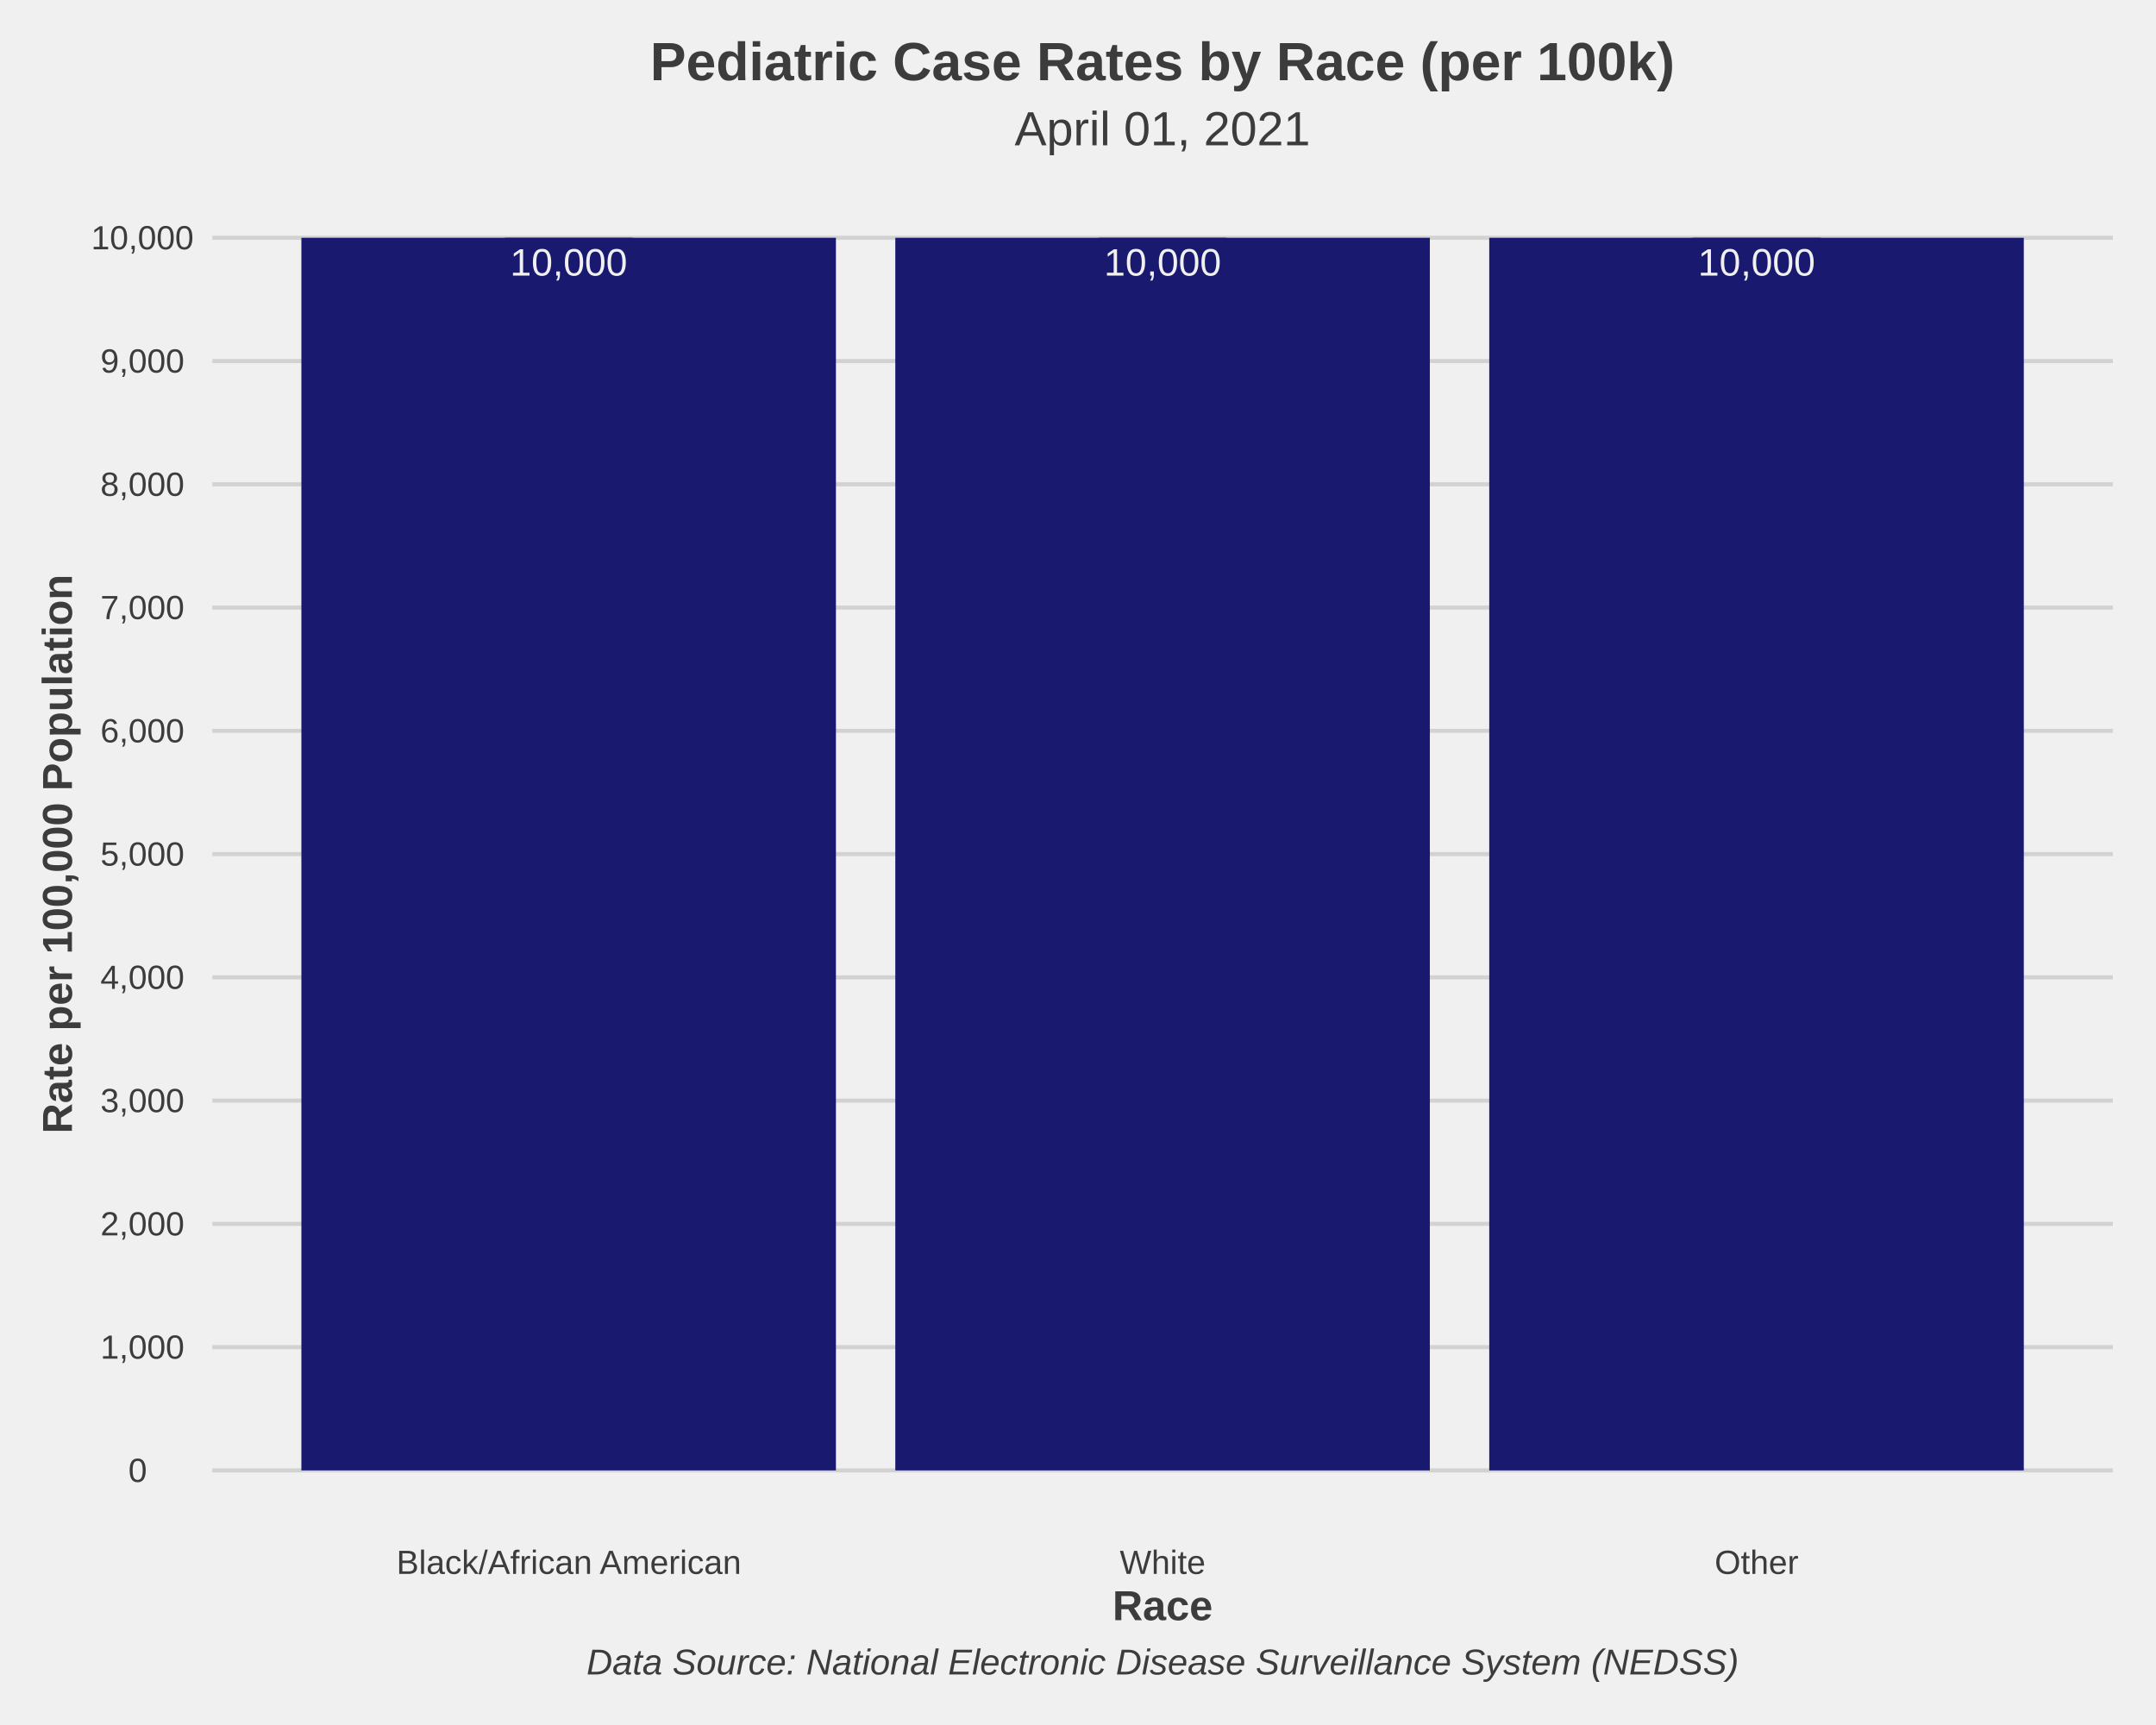
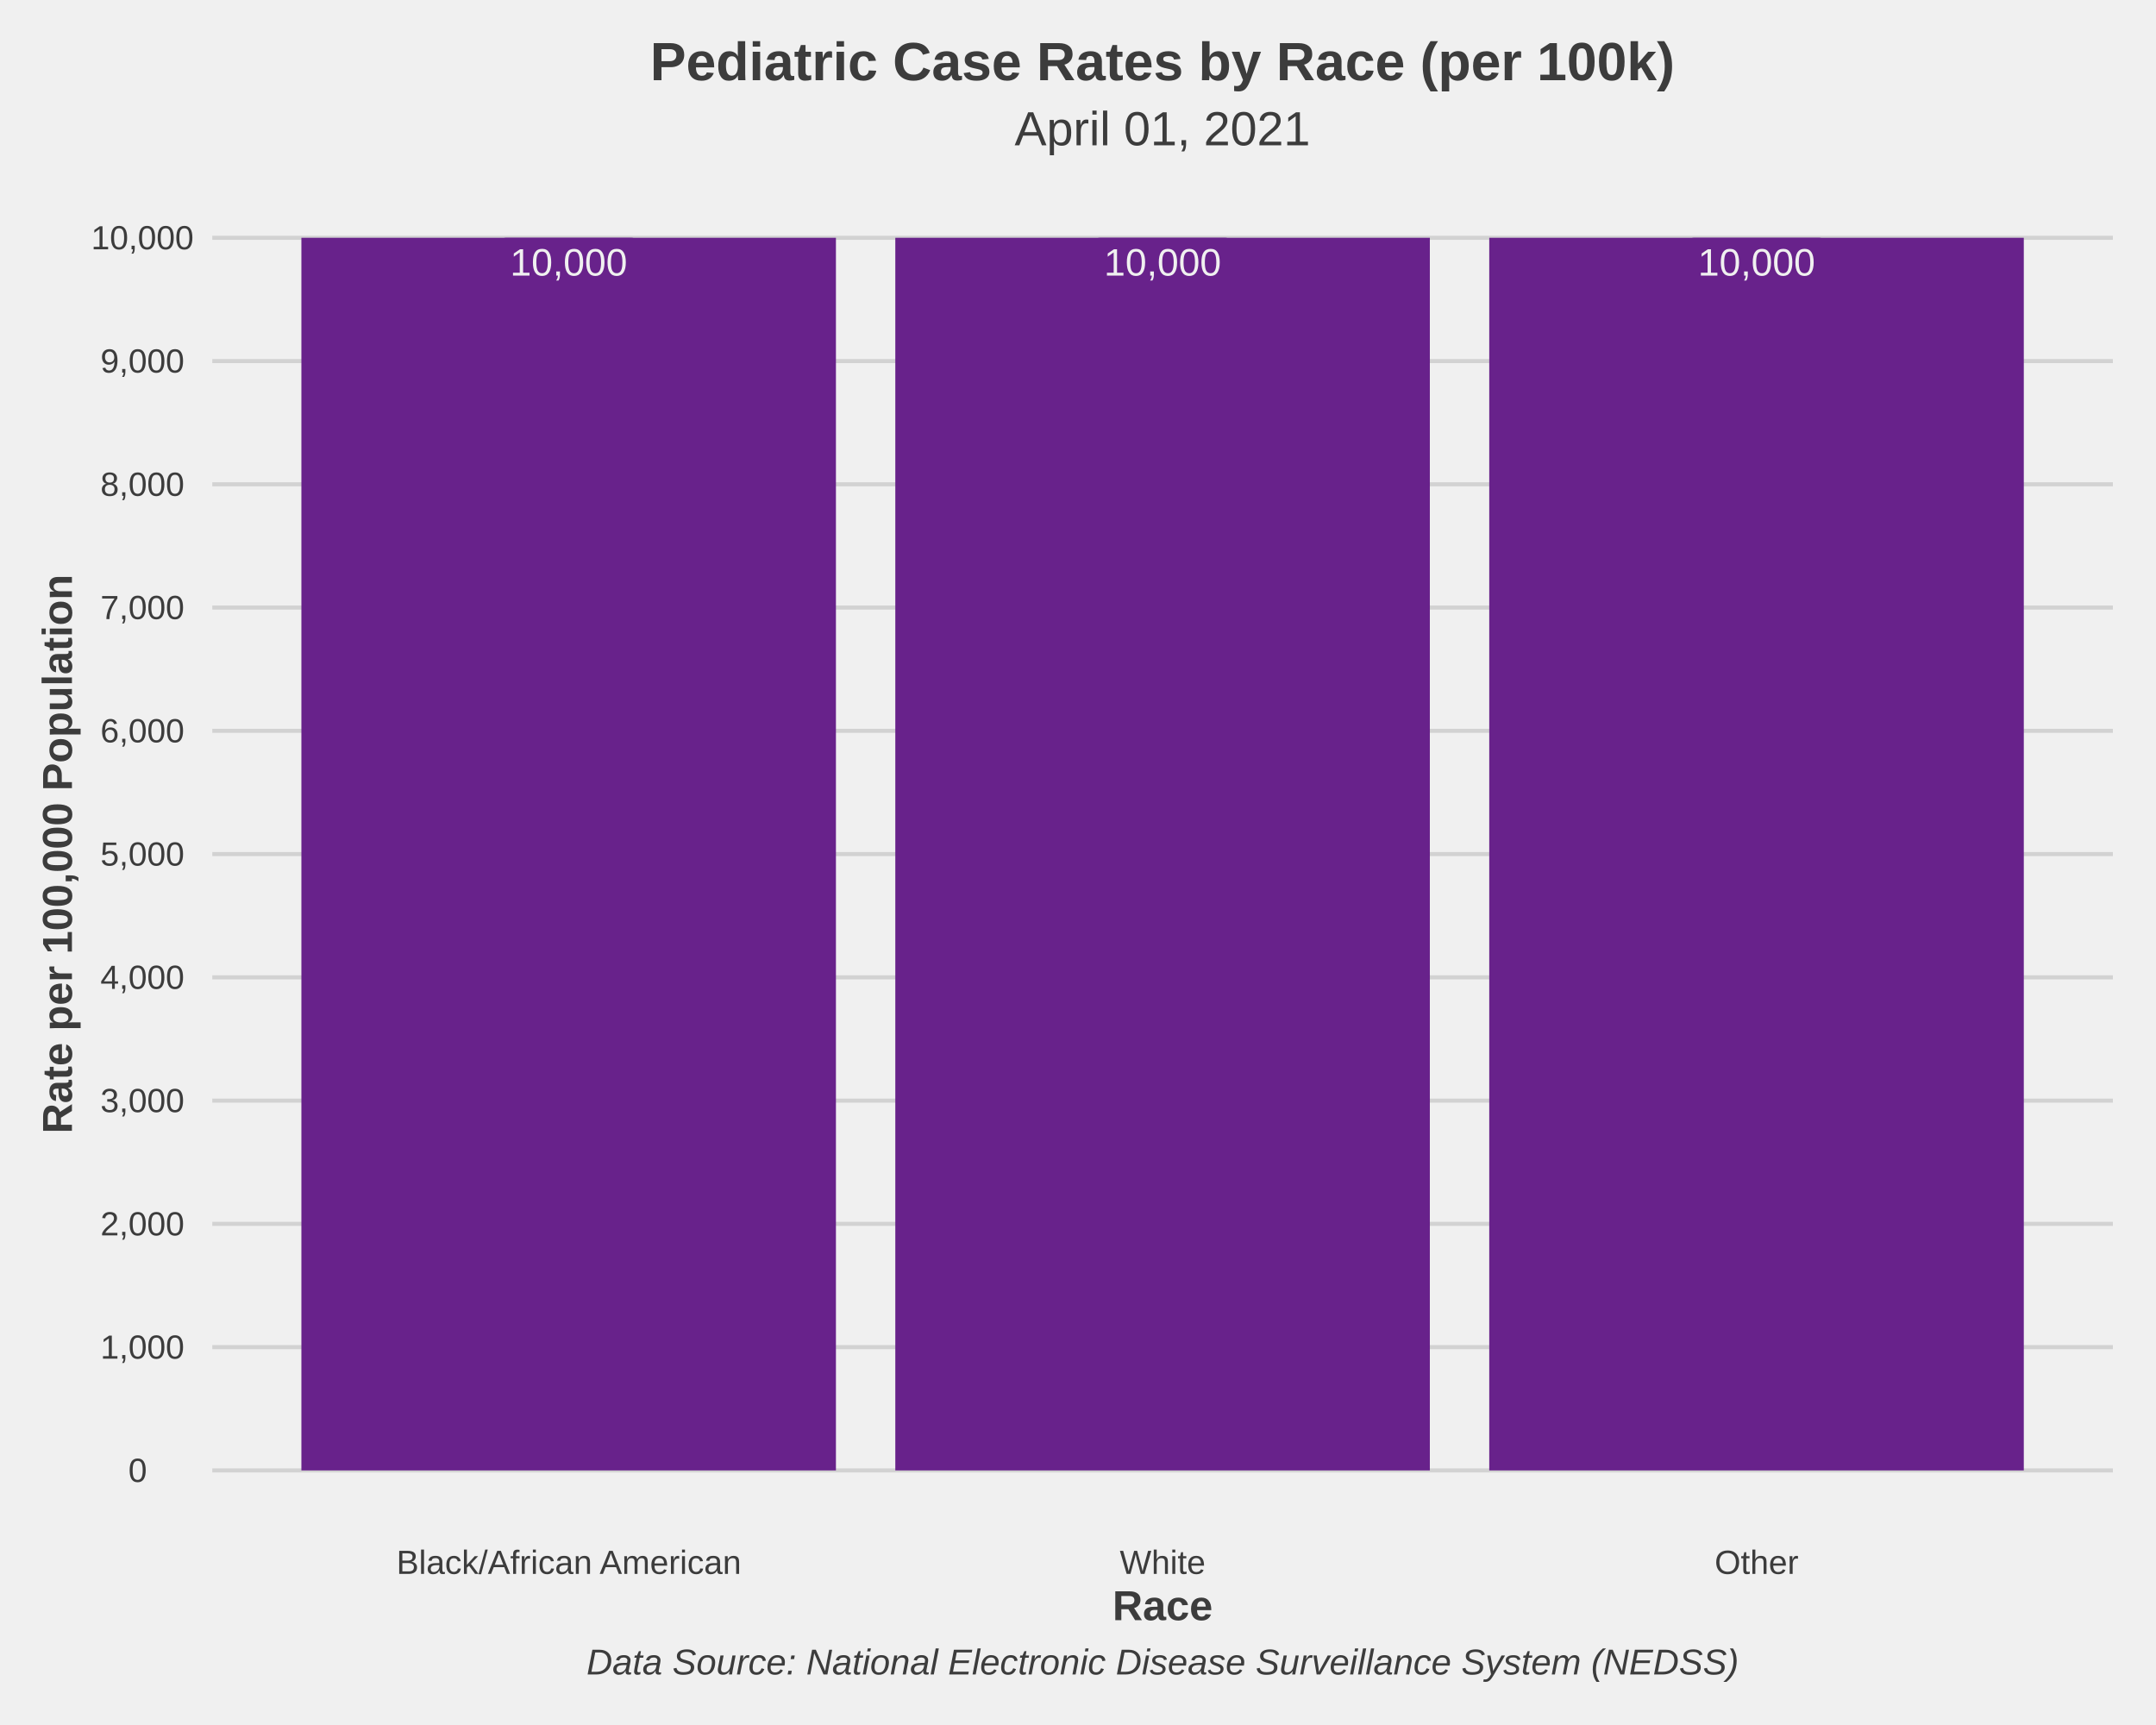
<svg xmlns="http://www.w3.org/2000/svg" viewBox="0 0 720.00 576.00">
  <defs>
    <style type="text/css">
    line, polyline, polygon, path, rect, circle {
      fill: none;
      stroke: #000000;
      stroke-linecap: round;
      stroke-linejoin: round;
      stroke-miterlimit: 10.00;
    }
  </style>
  </defs>
  <rect width="100%" height="100%" style="stroke: none; fill: #FFFFFF;" />
  <rect x="0.00" y="0.00" width="720.00" height="576.00" style="stroke-width: 1.36; stroke: none; fill: #F0F0F0;" />
  <defs>
    <clipPath id="cpNzAuOTB8NzA1LjYwfDUxMS41N3w1OC44Mg==">
      <rect x="70.90" y="58.82" width="634.70" height="452.75" />
    </clipPath>
  </defs>
  <rect x="70.90" y="58.82" width="634.70" height="452.75" style="stroke-width: 1.36; stroke: none; fill: #F0F0F0;" clip-path="url(#cpNzAuOTB8NzA1LjYwfDUxMS41N3w1OC44Mg==)" />
  <polyline points="70.90,490.99 705.60,490.99 " style="stroke-width: 1.36; stroke: #D2D2D2; stroke-linecap: butt;" clip-path="url(#cpNzAuOTB8NzA1LjYwfDUxMS41N3w1OC44Mg==)" />
  <polyline points="70.90,449.83 705.60,449.83 " style="stroke-width: 1.36; stroke: #D2D2D2; stroke-linecap: butt;" clip-path="url(#cpNzAuOTB8NzA1LjYwfDUxMS41N3w1OC44Mg==)" />
  <polyline points="70.90,408.67 705.60,408.67 " style="stroke-width: 1.36; stroke: #D2D2D2; stroke-linecap: butt;" clip-path="url(#cpNzAuOTB8NzA1LjYwfDUxMS41N3w1OC44Mg==)" />
  <polyline points="70.90,367.51 705.60,367.51 " style="stroke-width: 1.36; stroke: #D2D2D2; stroke-linecap: butt;" clip-path="url(#cpNzAuOTB8NzA1LjYwfDUxMS41N3w1OC44Mg==)" />
  <polyline points="70.90,326.35 705.60,326.35 " style="stroke-width: 1.36; stroke: #D2D2D2; stroke-linecap: butt;" clip-path="url(#cpNzAuOTB8NzA1LjYwfDUxMS41N3w1OC44Mg==)" />
  <polyline points="70.90,285.19 705.60,285.19 " style="stroke-width: 1.36; stroke: #D2D2D2; stroke-linecap: butt;" clip-path="url(#cpNzAuOTB8NzA1LjYwfDUxMS41N3w1OC44Mg==)" />
  <polyline points="70.90,244.03 705.60,244.03 " style="stroke-width: 1.36; stroke: #D2D2D2; stroke-linecap: butt;" clip-path="url(#cpNzAuOTB8NzA1LjYwfDUxMS41N3w1OC44Mg==)" />
  <polyline points="70.90,202.87 705.60,202.87 " style="stroke-width: 1.36; stroke: #D2D2D2; stroke-linecap: butt;" clip-path="url(#cpNzAuOTB8NzA1LjYwfDUxMS41N3w1OC44Mg==)" />
  <polyline points="70.90,161.71 705.60,161.71 " style="stroke-width: 1.36; stroke: #D2D2D2; stroke-linecap: butt;" clip-path="url(#cpNzAuOTB8NzA1LjYwfDUxMS41N3w1OC44Mg==)" />
  <polyline points="70.90,120.56 705.60,120.56 " style="stroke-width: 1.36; stroke: #D2D2D2; stroke-linecap: butt;" clip-path="url(#cpNzAuOTB8NzA1LjYwfDUxMS41N3w1OC44Mg==)" />
  <polyline points="70.90,79.40 705.60,79.40 " style="stroke-width: 1.36; stroke: #D2D2D2; stroke-linecap: butt;" clip-path="url(#cpNzAuOTB8NzA1LjYwfDUxMS41N3w1OC44Mg==)" />
-   <rect x="100.65" y="79.40" width="178.51" height="411.59" style="stroke-width: 1.07; stroke: none; stroke-linecap: square; stroke-linejoin: miter; fill: #191970;" clip-path="url(#cpNzAuOTB8NzA1LjYwfDUxMS41N3w1OC44Mg==)" />
-   <rect x="298.99" y="79.40" width="178.51" height="411.59" style="stroke-width: 1.07; stroke: none; stroke-linecap: square; stroke-linejoin: miter; fill: #191970;" clip-path="url(#cpNzAuOTB8NzA1LjYwfDUxMS41N3w1OC44Mg==)" />
-   <rect x="497.34" y="79.40" width="178.51" height="411.59" style="stroke-width: 1.07; stroke: none; stroke-linecap: square; stroke-linejoin: miter; fill: #191970;" clip-path="url(#cpNzAuOTB8NzA1LjYwfDUxMS41N3w1OC44Mg==)" />
-   <polygon points="168.91,95.39 210.90,95.39 210.81,95.39 211.16,95.38 211.50,95.31 211.83,95.18 212.13,95.01 212.40,94.79 212.63,94.53 212.81,94.24 212.95,93.92 213.03,93.58 213.06,93.23 213.06,93.23 213.06,81.56 213.06,81.56 213.03,81.21 212.95,80.87 212.81,80.55 212.63,80.26 212.40,80.00 212.13,79.78 211.83,79.60 211.50,79.48 211.16,79.41 210.90,79.40 168.91,79.40 169.17,79.41 168.82,79.40 168.48,79.44 168.14,79.54 167.83,79.69 167.54,79.88 167.29,80.12 167.08,80.40 166.92,80.71 166.81,81.04 166.76,81.38 166.75,81.56 166.75,93.23 166.76,93.06 166.76,93.41 166.81,93.75 166.92,94.08 167.08,94.39 167.29,94.67 167.54,94.91 167.83,95.10 168.14,95.25 168.48,95.35 168.82,95.39 " style="stroke-width: 0.00; stroke: none; fill: #191970;" clip-path="url(#cpNzAuOTB8NzA1LjYwfDUxMS41N3w1OC44Mg==)" />
+   <rect x="100.65" y="79.40" width="178.51" height="411.59" style="stroke-width: 1.07; stroke: none; stroke-linecap: square; stroke-linejoin: miter; fill: #68228B;" clip-path="url(#cpNzAuOTB8NzA1LjYwfDUxMS41N3w1OC44Mg==)" />
+   <rect x="298.99" y="79.40" width="178.51" height="411.59" style="stroke-width: 1.07; stroke: none; stroke-linecap: square; stroke-linejoin: miter; fill: #68228B;" clip-path="url(#cpNzAuOTB8NzA1LjYwfDUxMS41N3w1OC44Mg==)" />
+   <rect x="497.34" y="79.40" width="178.51" height="411.59" style="stroke-width: 1.07; stroke: none; stroke-linecap: square; stroke-linejoin: miter; fill: #68228B;" clip-path="url(#cpNzAuOTB8NzA1LjYwfDUxMS41N3w1OC44Mg==)" />
+   <polygon points="168.91,95.39 210.90,95.39 210.81,95.39 211.16,95.38 211.50,95.31 211.83,95.18 212.13,95.01 212.40,94.79 212.63,94.53 212.81,94.24 212.95,93.92 213.03,93.58 213.06,93.23 213.06,93.23 213.06,81.56 213.06,81.56 213.03,81.21 212.95,80.87 212.81,80.55 212.63,80.26 212.40,80.00 212.13,79.78 211.83,79.60 211.50,79.48 211.16,79.41 210.90,79.40 168.91,79.40 169.17,79.41 168.82,79.40 168.48,79.44 168.14,79.54 167.83,79.69 167.54,79.88 167.29,80.12 167.08,80.40 166.92,80.71 166.81,81.04 166.76,81.38 166.75,81.56 166.75,93.23 166.76,93.06 166.76,93.41 166.81,93.75 166.92,94.08 167.08,94.39 167.29,94.67 167.54,94.91 167.83,95.10 168.14,95.25 168.48,95.35 168.82,95.39 " style="stroke-width: 0.00; stroke: none; fill: #68228B;" clip-path="url(#cpNzAuOTB8NzA1LjYwfDUxMS41N3w1OC44Mg==)" />
  <g clip-path="url(#cpNzAuOTB8NzA1LjYwfDUxMS41N3w1OC44Mg==)">
    <text x="170.35" y="92.03" style="font-size: 12.80px; fill: #F0F0F0; font-family: Liberation Sans;" textLength="39.11px" lengthAdjust="spacingAndGlyphs">10,000</text>
  </g>
-   <polygon points="367.25,95.39 409.24,95.39 409.16,95.39 409.50,95.38 409.84,95.31 410.17,95.18 410.47,95.01 410.74,94.79 410.97,94.53 411.16,94.24 411.29,93.92 411.38,93.58 411.40,93.23 411.40,93.23 411.40,81.56 411.40,81.56 411.38,81.21 411.29,80.87 411.16,80.55 410.97,80.26 410.74,80.00 410.47,79.78 410.17,79.60 409.84,79.48 409.50,79.41 409.24,79.40 367.25,79.40 367.51,79.41 367.17,79.40 366.82,79.44 366.49,79.54 366.17,79.69 365.89,79.88 365.64,80.12 365.43,80.40 365.27,80.71 365.16,81.04 365.10,81.38 365.09,81.56 365.09,93.23 365.10,93.06 365.10,93.41 365.16,93.75 365.27,94.08 365.43,94.39 365.64,94.67 365.89,94.91 366.17,95.10 366.49,95.25 366.82,95.35 367.17,95.39 " style="stroke-width: 0.00; stroke: none; fill: #191970;" clip-path="url(#cpNzAuOTB8NzA1LjYwfDUxMS41N3w1OC44Mg==)" />
+   <polygon points="367.25,95.39 409.24,95.39 409.16,95.39 409.50,95.38 409.84,95.31 410.17,95.18 410.47,95.01 410.74,94.79 410.97,94.53 411.16,94.24 411.29,93.92 411.38,93.58 411.40,93.23 411.40,93.23 411.40,81.56 411.40,81.56 411.38,81.21 411.29,80.87 411.16,80.55 410.97,80.26 410.74,80.00 410.47,79.78 410.17,79.60 409.84,79.48 409.50,79.41 409.24,79.40 367.25,79.40 367.51,79.41 367.17,79.40 366.82,79.44 366.49,79.54 366.17,79.69 365.89,79.88 365.64,80.12 365.43,80.40 365.27,80.71 365.16,81.04 365.10,81.38 365.09,81.56 365.09,93.23 365.10,93.06 365.10,93.41 365.16,93.75 365.27,94.08 365.43,94.39 365.64,94.67 365.89,94.91 366.17,95.10 366.49,95.25 366.82,95.35 367.17,95.39 " style="stroke-width: 0.00; stroke: none; fill: #68228B;" clip-path="url(#cpNzAuOTB8NzA1LjYwfDUxMS41N3w1OC44Mg==)" />
  <g clip-path="url(#cpNzAuOTB8NzA1LjYwfDUxMS41N3w1OC44Mg==)">
    <text x="368.69" y="92.03" style="font-size: 12.80px; fill: #F0F0F0; font-family: Liberation Sans;" textLength="39.11px" lengthAdjust="spacingAndGlyphs">10,000</text>
  </g>
-   <polygon points="565.60,95.39 607.59,95.39 607.50,95.39 607.85,95.38 608.19,95.31 608.51,95.18 608.82,95.01 609.08,94.79 609.31,94.53 609.50,94.24 609.64,93.92 609.72,93.58 609.75,93.23 609.75,93.23 609.75,81.56 609.75,81.56 609.72,81.21 609.64,80.87 609.50,80.55 609.31,80.26 609.08,80.00 608.82,79.78 608.51,79.60 608.19,79.48 607.85,79.41 607.59,79.40 565.60,79.40 565.86,79.41 565.51,79.40 565.17,79.44 564.83,79.54 564.52,79.69 564.23,79.88 563.98,80.12 563.77,80.40 563.61,80.71 563.50,81.04 563.45,81.38 563.44,81.56 563.44,93.23 563.45,93.06 563.45,93.41 563.50,93.75 563.61,94.08 563.77,94.39 563.98,94.67 564.23,94.91 564.52,95.10 564.83,95.25 565.17,95.35 565.51,95.39 " style="stroke-width: 0.00; stroke: none; fill: #191970;" clip-path="url(#cpNzAuOTB8NzA1LjYwfDUxMS41N3w1OC44Mg==)" />
+   <polygon points="565.60,95.39 607.59,95.39 607.50,95.39 607.85,95.38 608.19,95.31 608.51,95.18 608.82,95.01 609.08,94.79 609.31,94.53 609.50,94.24 609.64,93.92 609.72,93.58 609.75,93.23 609.75,93.23 609.75,81.56 609.75,81.56 609.72,81.21 609.64,80.87 609.50,80.55 609.31,80.26 609.08,80.00 608.82,79.78 608.51,79.60 608.19,79.48 607.85,79.41 607.59,79.40 565.60,79.40 565.86,79.41 565.51,79.40 565.17,79.44 564.83,79.54 564.52,79.69 564.23,79.88 563.98,80.12 563.77,80.40 563.61,80.71 563.50,81.04 563.45,81.38 563.44,81.56 563.44,93.23 563.45,93.06 563.45,93.41 563.50,93.75 563.61,94.08 563.77,94.39 563.98,94.67 564.23,94.91 564.52,95.10 564.83,95.25 565.17,95.35 565.51,95.39 " style="stroke-width: 0.00; stroke: none; fill: #68228B;" clip-path="url(#cpNzAuOTB8NzA1LjYwfDUxMS41N3w1OC44Mg==)" />
  <g clip-path="url(#cpNzAuOTB8NzA1LjYwfDUxMS41N3w1OC44Mg==)">
    <text x="567.04" y="92.03" style="font-size: 12.80px; fill: #F0F0F0; font-family: Liberation Sans;" textLength="39.11px" lengthAdjust="spacingAndGlyphs">10,000</text>
  </g>
  <rect x="70.90" y="58.82" width="634.70" height="452.75" style="stroke-width: 1.36; stroke: none;" clip-path="url(#cpNzAuOTB8NzA1LjYwfDUxMS41N3w1OC44Mg==)" />
  <defs>
    <clipPath id="cpMC4wMHw3MjAuMDB8NTc2LjAwfDAuMDA=">
      <rect x="0.00" y="0.00" width="720.00" height="576.00" />
    </clipPath>
  </defs>
  <g clip-path="url(#cpMC4wMHw3MjAuMDB8NTc2LjAwfDAuMDA=)">
    <text x="42.86" y="494.84" style="font-size: 11.20px; fill: #3C3C3C; font-family: Liberation Sans;" textLength="21.77px" lengthAdjust="spacingAndGlyphs">     0</text>
  </g>
  <g clip-path="url(#cpMC4wMHw3MjAuMDB8NTc2LjAwfDAuMDA=)">
    <text x="33.53" y="453.68" style="font-size: 11.20px; fill: #3C3C3C; font-family: Liberation Sans;" textLength="31.09px" lengthAdjust="spacingAndGlyphs"> 1,000</text>
  </g>
  <g clip-path="url(#cpMC4wMHw3MjAuMDB8NTc2LjAwfDAuMDA=)">
    <text x="33.53" y="412.52" style="font-size: 11.20px; fill: #3C3C3C; font-family: Liberation Sans;" textLength="31.09px" lengthAdjust="spacingAndGlyphs"> 2,000</text>
  </g>
  <g clip-path="url(#cpMC4wMHw3MjAuMDB8NTc2LjAwfDAuMDA=)">
    <text x="33.53" y="371.36" style="font-size: 11.20px; fill: #3C3C3C; font-family: Liberation Sans;" textLength="31.09px" lengthAdjust="spacingAndGlyphs"> 3,000</text>
  </g>
  <g clip-path="url(#cpMC4wMHw3MjAuMDB8NTc2LjAwfDAuMDA=)">
    <text x="33.53" y="330.20" style="font-size: 11.20px; fill: #3C3C3C; font-family: Liberation Sans;" textLength="31.09px" lengthAdjust="spacingAndGlyphs"> 4,000</text>
  </g>
  <g clip-path="url(#cpMC4wMHw3MjAuMDB8NTc2LjAwfDAuMDA=)">
    <text x="33.53" y="289.04" style="font-size: 11.20px; fill: #3C3C3C; font-family: Liberation Sans;" textLength="31.09px" lengthAdjust="spacingAndGlyphs"> 5,000</text>
  </g>
  <g clip-path="url(#cpMC4wMHw3MjAuMDB8NTc2LjAwfDAuMDA=)">
    <text x="33.53" y="247.88" style="font-size: 11.20px; fill: #3C3C3C; font-family: Liberation Sans;" textLength="31.09px" lengthAdjust="spacingAndGlyphs"> 6,000</text>
  </g>
  <g clip-path="url(#cpMC4wMHw3MjAuMDB8NTc2LjAwfDAuMDA=)">
    <text x="33.53" y="206.72" style="font-size: 11.20px; fill: #3C3C3C; font-family: Liberation Sans;" textLength="31.09px" lengthAdjust="spacingAndGlyphs"> 7,000</text>
  </g>
  <g clip-path="url(#cpMC4wMHw3MjAuMDB8NTc2LjAwfDAuMDA=)">
    <text x="33.53" y="165.57" style="font-size: 11.20px; fill: #3C3C3C; font-family: Liberation Sans;" textLength="31.09px" lengthAdjust="spacingAndGlyphs"> 8,000</text>
  </g>
  <g clip-path="url(#cpMC4wMHw3MjAuMDB8NTc2LjAwfDAuMDA=)">
    <text x="33.53" y="124.41" style="font-size: 11.20px; fill: #3C3C3C; font-family: Liberation Sans;" textLength="31.09px" lengthAdjust="spacingAndGlyphs"> 9,000</text>
  </g>
  <g clip-path="url(#cpMC4wMHw3MjAuMDB8NTc2LjAwfDAuMDA=)">
    <text x="30.42" y="83.25" style="font-size: 11.20px; fill: #3C3C3C; font-family: Liberation Sans;" textLength="34.20px" lengthAdjust="spacingAndGlyphs">10,000</text>
  </g>
  <g clip-path="url(#cpMC4wMHw3MjAuMDB8NTc2LjAwfDAuMDA=)">
    <text x="132.40" y="525.55" style="font-size: 11.20px; fill: #3C3C3C; font-family: Liberation Sans;" textLength="115.00px" lengthAdjust="spacingAndGlyphs">Black/African American</text>
  </g>
  <g clip-path="url(#cpMC4wMHw3MjAuMDB8NTc2LjAwfDAuMDA=)">
    <text x="373.95" y="525.55" style="font-size: 11.20px; fill: #3C3C3C; font-family: Liberation Sans;" textLength="28.59px" lengthAdjust="spacingAndGlyphs">White</text>
  </g>
  <g clip-path="url(#cpMC4wMHw3MjAuMDB8NTc2LjAwfDAuMDA=)">
    <text x="572.61" y="525.55" style="font-size: 11.20px; fill: #3C3C3C; font-family: Liberation Sans;" textLength="27.97px" lengthAdjust="spacingAndGlyphs">Other</text>
  </g>
  <g clip-path="url(#cpMC4wMHw3MjAuMDB8NTc2LjAwfDAuMDA=)">
    <text x="371.52" y="540.99" style="font-size: 14.00px; font-weight: bold; fill: #3C3C3C; font-family: Liberation Sans;" textLength="33.45px" lengthAdjust="spacingAndGlyphs">Race</text>
  </g>
  <g clip-path="url(#cpMC4wMHw3MjAuMDB8NTc2LjAwfDAuMDA=)">
    <text transform="translate(24.02,378.52) rotate(-90)" style="font-size: 14.00px; font-weight: bold; fill: #3C3C3C; font-family: Liberation Sans;" textLength="186.66px" lengthAdjust="spacingAndGlyphs">Rate per 100,000 Population</text>
  </g>
  <g clip-path="url(#cpMC4wMHw3MjAuMDB8NTc2LjAwfDAuMDA=)">
    <text x="338.83" y="48.51" style="font-size: 16.00px; fill: #3C3C3C; font-family: Liberation Sans;" textLength="98.83px" lengthAdjust="spacingAndGlyphs">April 01, 2021</text>
  </g>
  <g clip-path="url(#cpMC4wMHw3MjAuMDB8NTc2LjAwfDAuMDA=)">
    <text x="217.11" y="26.79" style="font-size: 18.00px; font-weight: bold; fill: #3C3C3C; font-family: Liberation Sans;" textLength="342.28px" lengthAdjust="spacingAndGlyphs">Pediatric Case Rates by Race (per 100k)</text>
  </g>
  <g clip-path="url(#cpMC4wMHw3MjAuMDB8NTc2LjAwfDAuMDA=)">
    <text x="195.86" y="559.12" style="font-size: 12.00px; font-style: italic; fill: #3C3C3C; font-family: Liberation Sans;" textLength="384.78px" lengthAdjust="spacingAndGlyphs">Data Source: National Electronic Disease Surveillance System (NEDSS)</text>
  </g>
</svg>
